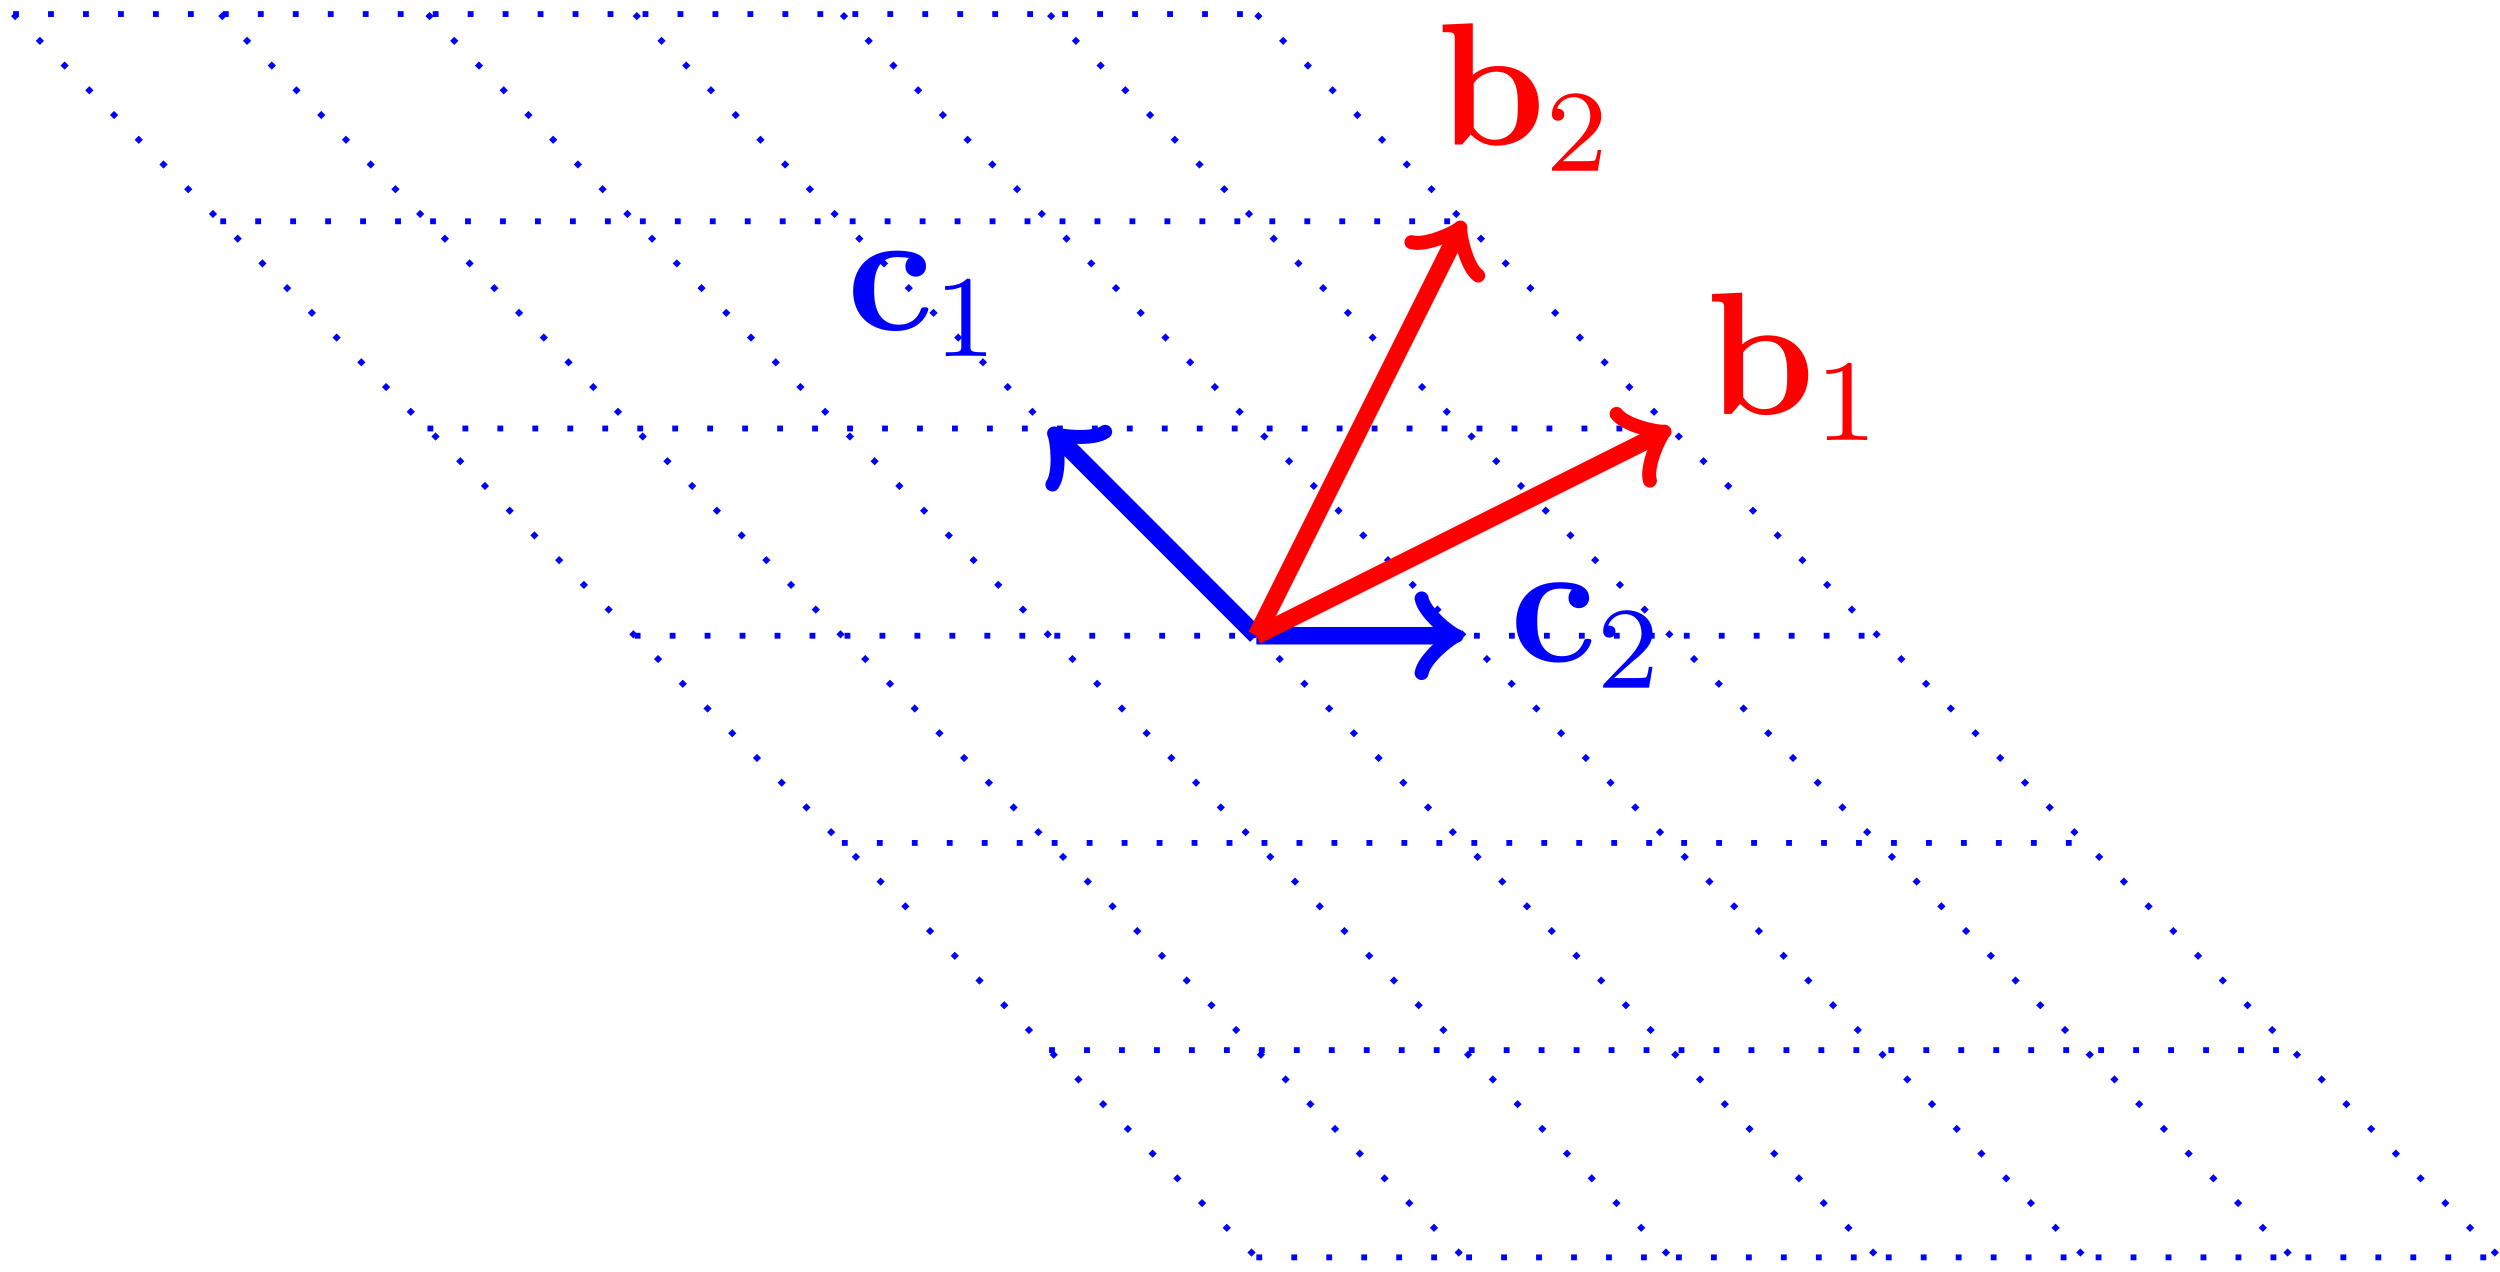
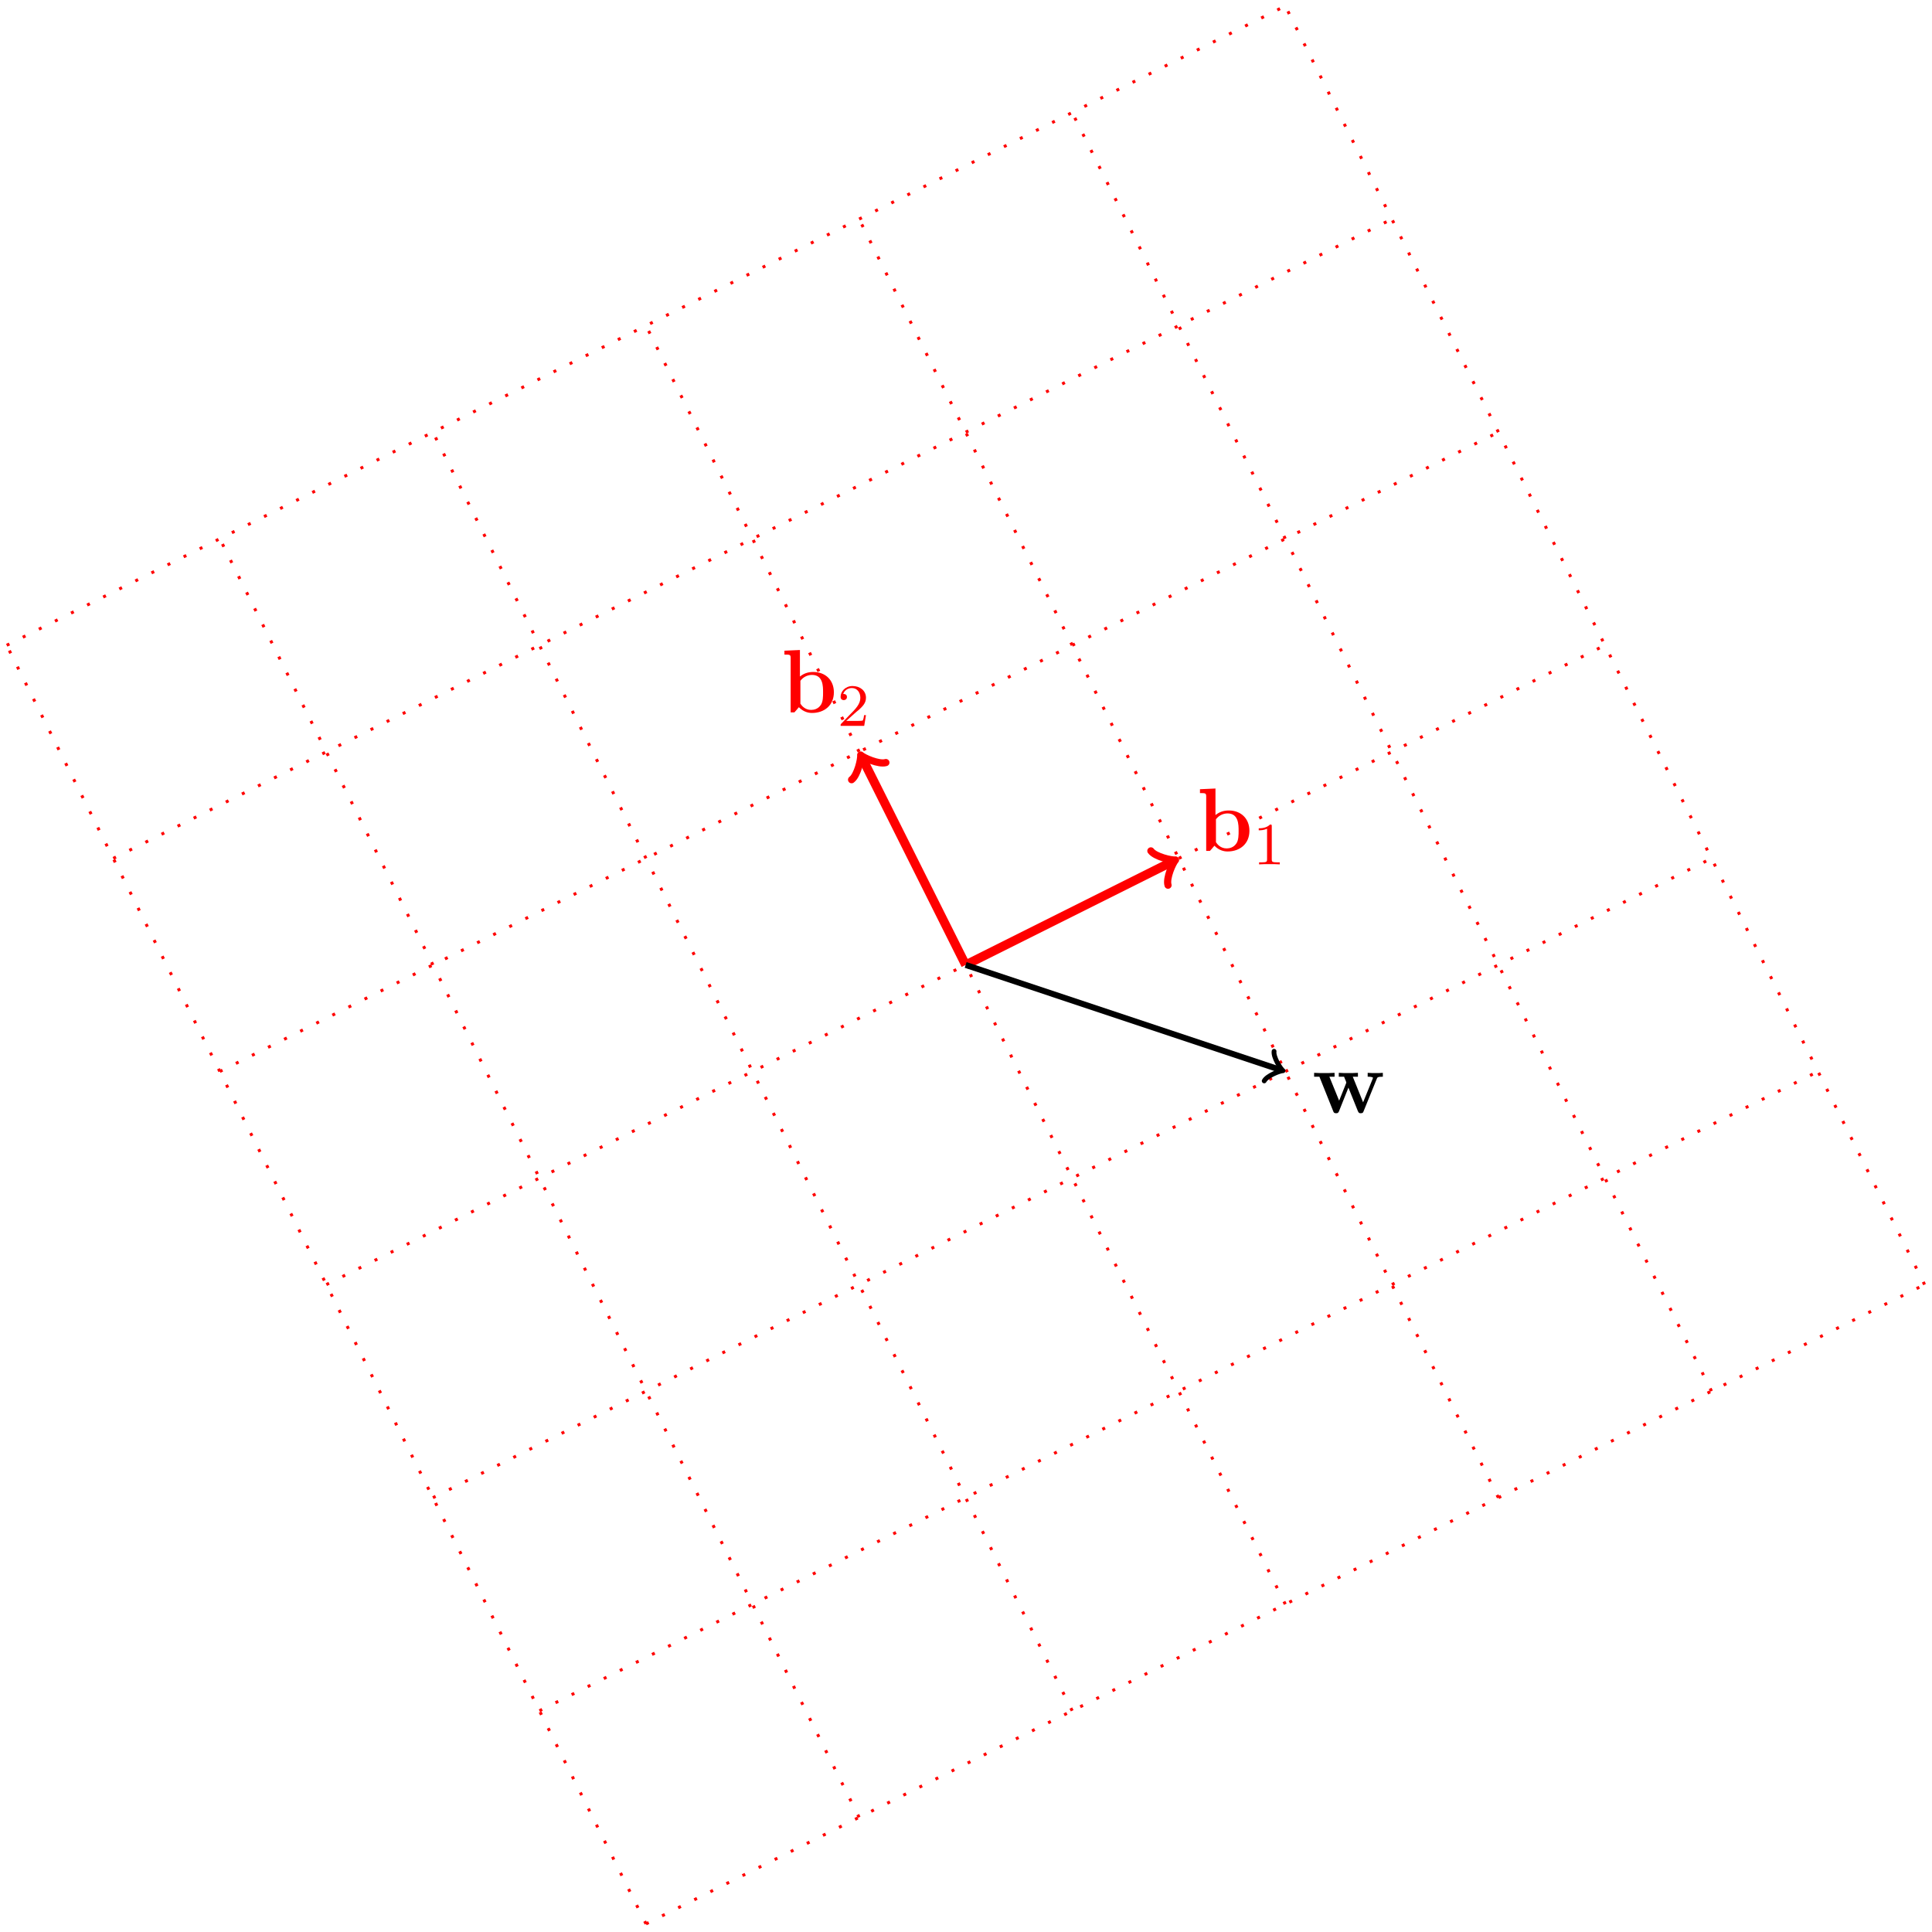
- <svg xmlns="http://www.w3.org/2000/svg" xmlns:xlink="http://www.w3.org/1999/xlink" width="171pt" height="87pt" viewBox="0 0 171 87" version="1.1">
+ <svg xmlns="http://www.w3.org/2000/svg" xmlns:xlink="http://www.w3.org/1999/xlink" width="257pt" height="257pt" viewBox="0 0 257 257" version="1.1">
  <defs>
    <g>
      <symbol overflow="visible" id="glyph0-0">
        <path style="stroke:none;" d="" />
      </symbol>
      <symbol overflow="visible" id="glyph0-1">
-         <path style="stroke:none;" d="M 5.594 -1.406 C 5.594 -1.547 5.469 -1.547 5.344 -1.547 C 5.156 -1.547 5.141 -1.531 5.078 -1.391 C 5 -1.156 4.672 -0.359 3.578 -0.359 C 1.891 -0.359 1.891 -2.172 1.891 -2.719 C 1.891 -3.422 1.906 -4.984 3.469 -4.984 C 3.547 -4.984 4.25 -4.953 4.25 -4.906 C 4.25 -4.891 4.25 -4.875 4.219 -4.859 C 4.188 -4.828 4.031 -4.656 4.031 -4.344 C 4.031 -3.844 4.438 -3.641 4.734 -3.641 C 4.984 -3.641 5.438 -3.797 5.438 -4.359 C 5.438 -5.344 4.062 -5.422 3.422 -5.422 C 1.297 -5.422 0.453 -4.031 0.453 -2.656 C 0.453 -1.031 1.594 0.078 3.344 0.078 C 5.219 0.078 5.594 -1.312 5.594 -1.406 Z M 5.594 -1.406 " />
+         <path style="stroke:none;" d="M 2.484 -8.297 L 0.422 -8.203 L 0.422 -7.688 C 1.156 -7.688 1.25 -7.688 1.25 -7.219 L 1.25 0 L 1.75 0 C 1.953 -0.234 2.156 -0.453 2.344 -0.688 C 2.953 -0.062 3.609 0.078 4.094 0.078 C 5.734 0.078 7 -0.938 7 -2.672 C 7 -4.297 5.875 -5.375 4.25 -5.375 C 3.531 -5.375 2.969 -5.156 2.484 -4.766 Z M 2.547 -4.203 C 2.969 -4.766 3.578 -4.984 4.094 -4.984 C 5.562 -4.984 5.562 -3.469 5.562 -2.672 C 5.562 -2.141 5.562 -1.453 5.281 -1.016 C 4.906 -0.438 4.344 -0.328 3.969 -0.328 C 3.156 -0.328 2.719 -0.891 2.547 -1.156 Z M 2.547 -4.203 " />
      </symbol>
      <symbol overflow="visible" id="glyph0-2">
-         <path style="stroke:none;" d="M 2.484 -8.297 L 0.422 -8.203 L 0.422 -7.688 C 1.156 -7.688 1.25 -7.688 1.25 -7.219 L 1.25 0 L 1.75 0 C 1.953 -0.234 2.156 -0.453 2.344 -0.688 C 2.953 -0.062 3.609 0.078 4.094 0.078 C 5.734 0.078 7 -0.938 7 -2.672 C 7 -4.297 5.875 -5.375 4.25 -5.375 C 3.531 -5.375 2.969 -5.156 2.484 -4.766 Z M 2.547 -4.203 C 2.969 -4.766 3.578 -4.984 4.094 -4.984 C 5.562 -4.984 5.562 -3.469 5.562 -2.672 C 5.562 -2.141 5.562 -1.453 5.281 -1.016 C 4.906 -0.438 4.344 -0.328 3.969 -0.328 C 3.156 -0.328 2.719 -0.891 2.547 -1.156 Z M 2.547 -4.203 " />
+         <path style="stroke:none;" d="M 8.609 -4.5 C 8.688 -4.703 8.719 -4.797 9.422 -4.797 L 9.422 -5.312 C 9.078 -5.281 8.922 -5.281 8.484 -5.281 C 8 -5.281 7.844 -5.281 7.406 -5.312 L 7.406 -4.797 C 7.516 -4.797 8.109 -4.797 8.109 -4.641 C 8.109 -4.625 8.109 -4.609 8.062 -4.5 L 6.797 -1.391 L 5.422 -4.797 L 6.109 -4.797 L 6.109 -5.312 C 5.828 -5.281 5.109 -5.281 4.797 -5.281 C 4.188 -5.281 4.156 -5.281 3.562 -5.312 L 3.562 -4.797 L 4.266 -4.797 C 4.297 -4.703 4.359 -4.547 4.406 -4.438 C 4.453 -4.359 4.562 -4.078 4.562 -4.016 C 4.562 -4 4.531 -3.906 4.516 -3.875 L 3.609 -1.609 L 2.312 -4.797 L 3 -4.797 L 3 -5.312 C 2.719 -5.281 1.906 -5.281 1.594 -5.281 C 1.203 -5.281 0.641 -5.281 0.281 -5.312 L 0.281 -4.797 L 0.984 -4.797 L 2.812 -0.234 C 2.891 -0.031 2.938 0.062 3.203 0.062 C 3.328 0.062 3.484 0.062 3.578 -0.172 L 4.844 -3.344 L 6.109 -0.203 C 6.219 0.062 6.344 0.062 6.484 0.062 C 6.75 0.062 6.797 -0.016 6.875 -0.234 Z M 8.609 -4.5 " />
      </symbol>
      <symbol overflow="visible" id="glyph1-0">
        <path style="stroke:none;" d="" />
      </symbol>
      <symbol overflow="visible" id="glyph1-1">
-         <path style="stroke:none;" d="M 2.25 -1.625 C 2.375 -1.75 2.703 -2.016 2.844 -2.125 C 3.328 -2.578 3.797 -3.016 3.797 -3.734 C 3.797 -4.688 3 -5.297 2.016 -5.297 C 1.047 -5.297 0.422 -4.578 0.422 -3.859 C 0.422 -3.469 0.734 -3.422 0.844 -3.422 C 1.016 -3.422 1.266 -3.531 1.266 -3.844 C 1.266 -4.25 0.859 -4.25 0.766 -4.25 C 1 -4.844 1.531 -5.031 1.922 -5.031 C 2.656 -5.031 3.047 -4.406 3.047 -3.734 C 3.047 -2.906 2.469 -2.297 1.516 -1.344 L 0.516 -0.297 C 0.422 -0.219 0.422 -0.203 0.422 0 L 3.562 0 L 3.797 -1.422 L 3.547 -1.422 C 3.531 -1.266 3.469 -0.875 3.375 -0.719 C 3.328 -0.656 2.719 -0.656 2.594 -0.656 L 1.172 -0.656 Z M 2.25 -1.625 " />
+         <path style="stroke:none;" d="M 2.5 -5.078 C 2.5 -5.297 2.484 -5.297 2.266 -5.297 C 1.938 -4.984 1.516 -4.797 0.766 -4.797 L 0.766 -4.531 C 0.984 -4.531 1.406 -4.531 1.875 -4.734 L 1.875 -0.656 C 1.875 -0.359 1.844 -0.266 1.094 -0.266 L 0.812 -0.266 L 0.812 0 C 1.141 -0.031 1.828 -0.031 2.188 -0.031 C 2.547 -0.031 3.234 -0.031 3.562 0 L 3.562 -0.266 L 3.281 -0.266 C 2.531 -0.266 2.5 -0.359 2.5 -0.656 Z M 2.5 -5.078 " />
      </symbol>
      <symbol overflow="visible" id="glyph1-2">
-         <path style="stroke:none;" d="M 2.5 -5.078 C 2.5 -5.297 2.484 -5.297 2.266 -5.297 C 1.938 -4.984 1.516 -4.797 0.766 -4.797 L 0.766 -4.531 C 0.984 -4.531 1.406 -4.531 1.875 -4.734 L 1.875 -0.656 C 1.875 -0.359 1.844 -0.266 1.094 -0.266 L 0.812 -0.266 L 0.812 0 C 1.141 -0.031 1.828 -0.031 2.188 -0.031 C 2.547 -0.031 3.234 -0.031 3.562 0 L 3.562 -0.266 L 3.281 -0.266 C 2.531 -0.266 2.5 -0.359 2.5 -0.656 Z M 2.5 -5.078 " />
+         <path style="stroke:none;" d="M 2.25 -1.625 C 2.375 -1.75 2.703 -2.016 2.844 -2.125 C 3.328 -2.578 3.797 -3.016 3.797 -3.734 C 3.797 -4.688 3 -5.297 2.016 -5.297 C 1.047 -5.297 0.422 -4.578 0.422 -3.859 C 0.422 -3.469 0.734 -3.422 0.844 -3.422 C 1.016 -3.422 1.266 -3.531 1.266 -3.844 C 1.266 -4.25 0.859 -4.25 0.766 -4.25 C 1 -4.844 1.531 -5.031 1.922 -5.031 C 2.656 -5.031 3.047 -4.406 3.047 -3.734 C 3.047 -2.906 2.469 -2.297 1.516 -1.344 L 0.516 -0.297 C 0.422 -0.219 0.422 -0.203 0.422 0 L 3.562 0 L 3.797 -1.422 L 3.547 -1.422 C 3.531 -1.266 3.469 -0.875 3.375 -0.719 C 3.328 -0.656 2.719 -0.656 2.594 -0.656 L 1.172 -0.656 Z M 2.25 -1.625 " />
      </symbol>
    </g>
  </defs>
  <g id="surface1">
-     <path style="fill:none;stroke-width:0.399;stroke-linecap:butt;stroke-linejoin:miter;stroke:rgb(0%,0%,100%);stroke-opacity:1;stroke-dasharray:0.399,1.993;stroke-miterlimit:10;" d="M -85.038 42.522 L 0.001 -42.521 " transform="matrix(1,0,0,-1,85.933,43.483)" />
-     <path style="fill:none;stroke-width:0.399;stroke-linecap:butt;stroke-linejoin:miter;stroke:rgb(0%,0%,100%);stroke-opacity:1;stroke-dasharray:0.399,1.993;stroke-miterlimit:10;" d="M -70.867 42.522 L 14.172 -42.521 " transform="matrix(1,0,0,-1,85.933,43.483)" />
-     <path style="fill:none;stroke-width:0.399;stroke-linecap:butt;stroke-linejoin:miter;stroke:rgb(0%,0%,100%);stroke-opacity:1;stroke-dasharray:0.399,1.993;stroke-miterlimit:10;" d="M -56.695 42.522 L 28.348 -42.521 " transform="matrix(1,0,0,-1,85.933,43.483)" />
-     <path style="fill:none;stroke-width:0.399;stroke-linecap:butt;stroke-linejoin:miter;stroke:rgb(0%,0%,100%);stroke-opacity:1;stroke-dasharray:0.399,1.993;stroke-miterlimit:10;" d="M -42.519 42.522 L 42.52 -42.521 " transform="matrix(1,0,0,-1,85.933,43.483)" />
-     <path style="fill:none;stroke-width:0.399;stroke-linecap:butt;stroke-linejoin:miter;stroke:rgb(0%,0%,100%);stroke-opacity:1;stroke-dasharray:0.399,1.993;stroke-miterlimit:10;" d="M -28.347 42.522 L 56.692 -42.521 " transform="matrix(1,0,0,-1,85.933,43.483)" />
-     <path style="fill:none;stroke-width:0.399;stroke-linecap:butt;stroke-linejoin:miter;stroke:rgb(0%,0%,100%);stroke-opacity:1;stroke-dasharray:0.399,1.993;stroke-miterlimit:10;" d="M -14.175 42.522 L 70.868 -42.521 " transform="matrix(1,0,0,-1,85.933,43.483)" />
-     <path style="fill:none;stroke-width:0.399;stroke-linecap:butt;stroke-linejoin:miter;stroke:rgb(0%,0%,100%);stroke-opacity:1;stroke-dasharray:0.399,1.993;stroke-miterlimit:10;" d="M 0.001 42.522 L 85.04 -42.521 " transform="matrix(1,0,0,-1,85.933,43.483)" />
-     <path style="fill:none;stroke-width:0.399;stroke-linecap:butt;stroke-linejoin:miter;stroke:rgb(0%,0%,100%);stroke-opacity:1;stroke-dasharray:0.399,1.993;stroke-miterlimit:10;" d="M -85.038 42.522 L 0.001 42.522 " transform="matrix(1,0,0,-1,85.933,43.483)" />
-     <path style="fill:none;stroke-width:0.399;stroke-linecap:butt;stroke-linejoin:miter;stroke:rgb(0%,0%,100%);stroke-opacity:1;stroke-dasharray:0.399,1.993;stroke-miterlimit:10;" d="M -70.867 28.346 L 14.172 28.346 " transform="matrix(1,0,0,-1,85.933,43.483)" />
-     <path style="fill:none;stroke-width:0.399;stroke-linecap:butt;stroke-linejoin:miter;stroke:rgb(0%,0%,100%);stroke-opacity:1;stroke-dasharray:0.399,1.993;stroke-miterlimit:10;" d="M -56.695 14.174 L 28.348 14.174 " transform="matrix(1,0,0,-1,85.933,43.483)" />
-     <path style="fill:none;stroke-width:0.399;stroke-linecap:butt;stroke-linejoin:miter;stroke:rgb(0%,0%,100%);stroke-opacity:1;stroke-dasharray:0.399,1.993;stroke-miterlimit:10;" d="M -42.519 -0.001 L 42.52 -0.001 " transform="matrix(1,0,0,-1,85.933,43.483)" />
-     <path style="fill:none;stroke-width:0.399;stroke-linecap:butt;stroke-linejoin:miter;stroke:rgb(0%,0%,100%);stroke-opacity:1;stroke-dasharray:0.399,1.993;stroke-miterlimit:10;" d="M -28.347 -14.173 L 56.692 -14.173 " transform="matrix(1,0,0,-1,85.933,43.483)" />
-     <path style="fill:none;stroke-width:0.399;stroke-linecap:butt;stroke-linejoin:miter;stroke:rgb(0%,0%,100%);stroke-opacity:1;stroke-dasharray:0.399,1.993;stroke-miterlimit:10;" d="M -14.175 -28.345 L 70.868 -28.345 " transform="matrix(1,0,0,-1,85.933,43.483)" />
-     <path style="fill:none;stroke-width:0.399;stroke-linecap:butt;stroke-linejoin:miter;stroke:rgb(0%,0%,100%);stroke-opacity:1;stroke-dasharray:0.399,1.993;stroke-miterlimit:10;" d="M 0.001 -42.521 L 85.04 -42.521 " transform="matrix(1,0,0,-1,85.933,43.483)" />
-     <path style="fill:none;stroke-width:1.196;stroke-linecap:butt;stroke-linejoin:miter;stroke:rgb(0%,0%,100%);stroke-opacity:1;stroke-miterlimit:10;" d="M 0.001 -0.001 L 13.215 -0.001 " transform="matrix(1,0,0,-1,85.933,43.483)" />
-     <path style="fill:none;stroke-width:0.956;stroke-linecap:round;stroke-linejoin:round;stroke:rgb(0%,0%,100%);stroke-opacity:1;stroke-miterlimit:10;" d="M -1.912 2.549 C -1.752 1.592 -0.002 0.159 0.479 -0.001 C -0.002 -0.158 -1.752 -1.595 -1.912 -2.552 " transform="matrix(1,0,0,-1,99.14998,43.483)" />
-     <g style="fill:rgb(0%,0%,100%);fill-opacity:1;">
-       <use xlink:href="#glyph0-1" x="103.256" y="45.243" />
-     </g>
-     <g style="fill:rgb(0%,0%,100%);fill-opacity:1;">
-       <use xlink:href="#glyph1-1" x="109.234" y="47.036" />
-     </g>
-     <path style="fill:none;stroke-width:1.196;stroke-linecap:butt;stroke-linejoin:miter;stroke:rgb(0%,0%,100%);stroke-opacity:1;stroke-miterlimit:10;" d="M 0.001 -0.001 L -13.495 13.499 " transform="matrix(1,0,0,-1,85.933,43.483)" />
-     <path style="fill:none;stroke-width:0.956;stroke-linecap:round;stroke-linejoin:round;stroke:rgb(0%,0%,100%);stroke-opacity:1;stroke-miterlimit:10;" d="M -1.911 2.55 C -1.751 1.594 -0 0.158 0.478 0.001 C -0 -0.157 -1.754 -1.596 -1.914 -2.552 " transform="matrix(-0.70712,-0.7071,-0.7071,0.70712,72.43591,29.9859)" />
-     <g style="fill:rgb(0%,0%,100%);fill-opacity:1;">
-       <use xlink:href="#glyph0-1" x="57.9" y="22.566" />
-     </g>
-     <g style="fill:rgb(0%,0%,100%);fill-opacity:1;">
-       <use xlink:href="#glyph1-2" x="63.878" y="24.359" />
-     </g>
-     <path style="fill:none;stroke-width:1.196;stroke-linecap:butt;stroke-linejoin:miter;stroke:rgb(100%,0%,0%);stroke-opacity:1;stroke-miterlimit:10;" d="M 0.001 -0.001 L 27.493 13.745 " transform="matrix(1,0,0,-1,85.933,43.483)" />
-     <path style="fill:none;stroke-width:0.956;stroke-linecap:round;stroke-linejoin:round;stroke:rgb(100%,0%,0%);stroke-opacity:1;stroke-miterlimit:10;" d="M -1.912 2.549 C -1.753 1.592 -0.001 0.161 0.478 0 C 0.001 -0.159 -1.751 -1.593 -1.912 -2.552 " transform="matrix(0.89442,-0.4472,-0.4472,-0.89442,113.4244,29.73732)" />
+     <path style="fill:none;stroke-width:0.399;stroke-linecap:butt;stroke-linejoin:miter;stroke:rgb(100%,0%,0%);stroke-opacity:1;stroke-dasharray:0.399,1.993;stroke-miterlimit:10;" d="M -42.519 -127.56 L 127.559 -42.521 " transform="matrix(1,0,0,-1,128.453,128.358)" />
+     <path style="fill:none;stroke-width:0.399;stroke-linecap:butt;stroke-linejoin:miter;stroke:rgb(100%,0%,0%);stroke-opacity:1;stroke-dasharray:0.399,1.993;stroke-miterlimit:10;" d="M -56.695 -99.212 L 113.387 -14.173 " transform="matrix(1,0,0,-1,128.453,128.358)" />
+     <path style="fill:none;stroke-width:0.399;stroke-linecap:butt;stroke-linejoin:miter;stroke:rgb(100%,0%,0%);stroke-opacity:1;stroke-dasharray:0.399,1.993;stroke-miterlimit:10;" d="M -70.867 -70.869 L 99.215 14.174 " transform="matrix(1,0,0,-1,128.453,128.358)" />
+     <path style="fill:none;stroke-width:0.399;stroke-linecap:butt;stroke-linejoin:miter;stroke:rgb(100%,0%,0%);stroke-opacity:1;stroke-dasharray:0.399,1.993;stroke-miterlimit:10;" d="M -85.039 -42.521 L 85.039 42.522 " transform="matrix(1,0,0,-1,128.453,128.358)" />
+     <path style="fill:none;stroke-width:0.399;stroke-linecap:butt;stroke-linejoin:miter;stroke:rgb(100%,0%,0%);stroke-opacity:1;stroke-dasharray:0.399,1.993;stroke-miterlimit:10;" d="M -99.215 -14.173 L 70.867 70.866 " transform="matrix(1,0,0,-1,128.453,128.358)" />
+     <path style="fill:none;stroke-width:0.399;stroke-linecap:butt;stroke-linejoin:miter;stroke:rgb(100%,0%,0%);stroke-opacity:1;stroke-dasharray:0.399,1.993;stroke-miterlimit:10;" d="M -113.387 14.174 L 56.695 99.213 " transform="matrix(1,0,0,-1,128.453,128.358)" />
+     <path style="fill:none;stroke-width:0.399;stroke-linecap:butt;stroke-linejoin:miter;stroke:rgb(100%,0%,0%);stroke-opacity:1;stroke-dasharray:0.399,1.993;stroke-miterlimit:10;" d="M -127.562 42.522 L 42.52 127.561 " transform="matrix(1,0,0,-1,128.453,128.358)" />
+     <path style="fill:none;stroke-width:0.399;stroke-linecap:butt;stroke-linejoin:miter;stroke:rgb(100%,0%,0%);stroke-opacity:1;stroke-dasharray:0.399,1.993;stroke-miterlimit:10;" d="M -42.519 -127.56 L -127.562 42.522 " transform="matrix(1,0,0,-1,128.453,128.358)" />
+     <path style="fill:none;stroke-width:0.399;stroke-linecap:butt;stroke-linejoin:miter;stroke:rgb(100%,0%,0%);stroke-opacity:1;stroke-dasharray:0.399,1.993;stroke-miterlimit:10;" d="M -14.172 -113.388 L -99.215 56.694 " transform="matrix(1,0,0,-1,128.453,128.358)" />
+     <path style="fill:none;stroke-width:0.399;stroke-linecap:butt;stroke-linejoin:miter;stroke:rgb(100%,0%,0%);stroke-opacity:1;stroke-dasharray:0.399,1.993;stroke-miterlimit:10;" d="M 14.172 -99.212 L -70.867 70.866 " transform="matrix(1,0,0,-1,128.453,128.358)" />
+     <path style="fill:none;stroke-width:0.399;stroke-linecap:butt;stroke-linejoin:miter;stroke:rgb(100%,0%,0%);stroke-opacity:1;stroke-dasharray:0.399,1.993;stroke-miterlimit:10;" d="M 42.52 -85.04 L -42.519 85.042 " transform="matrix(1,0,0,-1,128.453,128.358)" />
+     <path style="fill:none;stroke-width:0.399;stroke-linecap:butt;stroke-linejoin:miter;stroke:rgb(100%,0%,0%);stroke-opacity:1;stroke-dasharray:0.399,1.993;stroke-miterlimit:10;" d="M 70.867 -70.869 L -14.172 99.213 " transform="matrix(1,0,0,-1,128.453,128.358)" />
+     <path style="fill:none;stroke-width:0.399;stroke-linecap:butt;stroke-linejoin:miter;stroke:rgb(100%,0%,0%);stroke-opacity:1;stroke-dasharray:0.399,1.993;stroke-miterlimit:10;" d="M 99.215 -56.693 L 14.172 113.385 " transform="matrix(1,0,0,-1,128.453,128.358)" />
+     <path style="fill:none;stroke-width:0.399;stroke-linecap:butt;stroke-linejoin:miter;stroke:rgb(100%,0%,0%);stroke-opacity:1;stroke-dasharray:0.399,1.993;stroke-miterlimit:10;" d="M 127.559 -42.521 L 42.52 127.561 " transform="matrix(1,0,0,-1,128.453,128.358)" />
+     <path style="fill:none;stroke-width:1.196;stroke-linecap:butt;stroke-linejoin:miter;stroke:rgb(100%,0%,0%);stroke-opacity:1;stroke-miterlimit:10;" d="M 0 -0.001 L 27.492 13.745 " transform="matrix(1,0,0,-1,128.453,128.358)" />
+     <path style="fill:none;stroke-width:0.956;stroke-linecap:round;stroke-linejoin:round;stroke:rgb(100%,0%,0%);stroke-opacity:1;stroke-miterlimit:10;" d="M -1.913 2.549 C -1.754 1.592 0.002 0.159 0.477 0 C 0 -0.159 -1.752 -1.593 -1.912 -2.552 " transform="matrix(0.89442,-0.4472,-0.4472,-0.89442,155.9444,114.6123)" />
    <g style="fill:rgb(100%,0%,0%);fill-opacity:1;">
-       <use xlink:href="#glyph0-2" x="116.682" y="28.312" />
+       <use xlink:href="#glyph0-1" x="159.202" y="113.187" />
    </g>
    <g style="fill:rgb(100%,0%,0%);fill-opacity:1;">
-       <use xlink:href="#glyph1-2" x="124.154" y="30.105" />
+       <use xlink:href="#glyph1-1" x="166.674" y="114.98" />
    </g>
-     <path style="fill:none;stroke-width:1.196;stroke-linecap:butt;stroke-linejoin:miter;stroke:rgb(100%,0%,0%);stroke-opacity:1;stroke-miterlimit:10;" d="M 0.001 -0.001 L 13.747 27.491 " transform="matrix(1,0,0,-1,85.933,43.483)" />
-     <path style="fill:none;stroke-width:0.956;stroke-linecap:round;stroke-linejoin:round;stroke:rgb(100%,0%,0%);stroke-opacity:1;stroke-miterlimit:10;" d="M -1.913 2.549 C -1.754 1.594 -0.002 0.16 0.479 0.002 C -0 -0.158 -1.754 -1.594 -1.913 -2.552 " transform="matrix(0.4472,-0.89442,-0.89442,-0.4472,99.67868,15.99164)" />
+     <path style="fill:none;stroke-width:1.196;stroke-linecap:butt;stroke-linejoin:miter;stroke:rgb(100%,0%,0%);stroke-opacity:1;stroke-miterlimit:10;" d="M 0 -0.001 L -13.746 27.491 " transform="matrix(1,0,0,-1,128.453,128.358)" />
+     <path style="fill:none;stroke-width:0.956;stroke-linecap:round;stroke-linejoin:round;stroke:rgb(100%,0%,0%);stroke-opacity:1;stroke-miterlimit:10;" d="M -1.913 2.551 C -1.754 1.594 -0 0.158 0.48 0.001 C -0.002 -0.16 -1.754 -1.594 -1.913 -2.55 " transform="matrix(-0.4472,-0.89442,-0.89442,0.4472,114.7073,100.8666)" />
    <g style="fill:rgb(100%,0%,0%);fill-opacity:1;">
-       <use xlink:href="#glyph0-2" x="98.256" y="9.887" />
+       <use xlink:href="#glyph0-1" x="103.925" y="94.762" />
    </g>
    <g style="fill:rgb(100%,0%,0%);fill-opacity:1;">
-       <use xlink:href="#glyph1-1" x="105.728" y="11.68" />
+       <use xlink:href="#glyph1-2" x="111.397" y="96.555" />
+     </g>
+     <path style="fill:none;stroke-width:0.797;stroke-linecap:butt;stroke-linejoin:miter;stroke:rgb(0%,0%,0%);stroke-opacity:1;stroke-miterlimit:10;" d="M 0 -0.001 L 41.848 -13.951 " transform="matrix(1,0,0,-1,128.453,128.358)" />
+     <path style="fill:none;stroke-width:0.638;stroke-linecap:round;stroke-linejoin:round;stroke:rgb(0%,0%,0%);stroke-opacity:1;stroke-miterlimit:10;" d="M -1.555 2.072 C -1.424 1.297 0.001 0.131 0.39 0.001 C 0.001 -0.128 -1.424 -1.295 -1.555 -2.074 " transform="matrix(0.94963,0.31653,0.31653,-0.94963,170.3015,142.3075)" />
+     <g style="fill:rgb(0%,0%,0%);fill-opacity:1;">
+       <use xlink:href="#glyph0-2" x="174.527" y="148.023" />
    </g>
  </g>
</svg>
